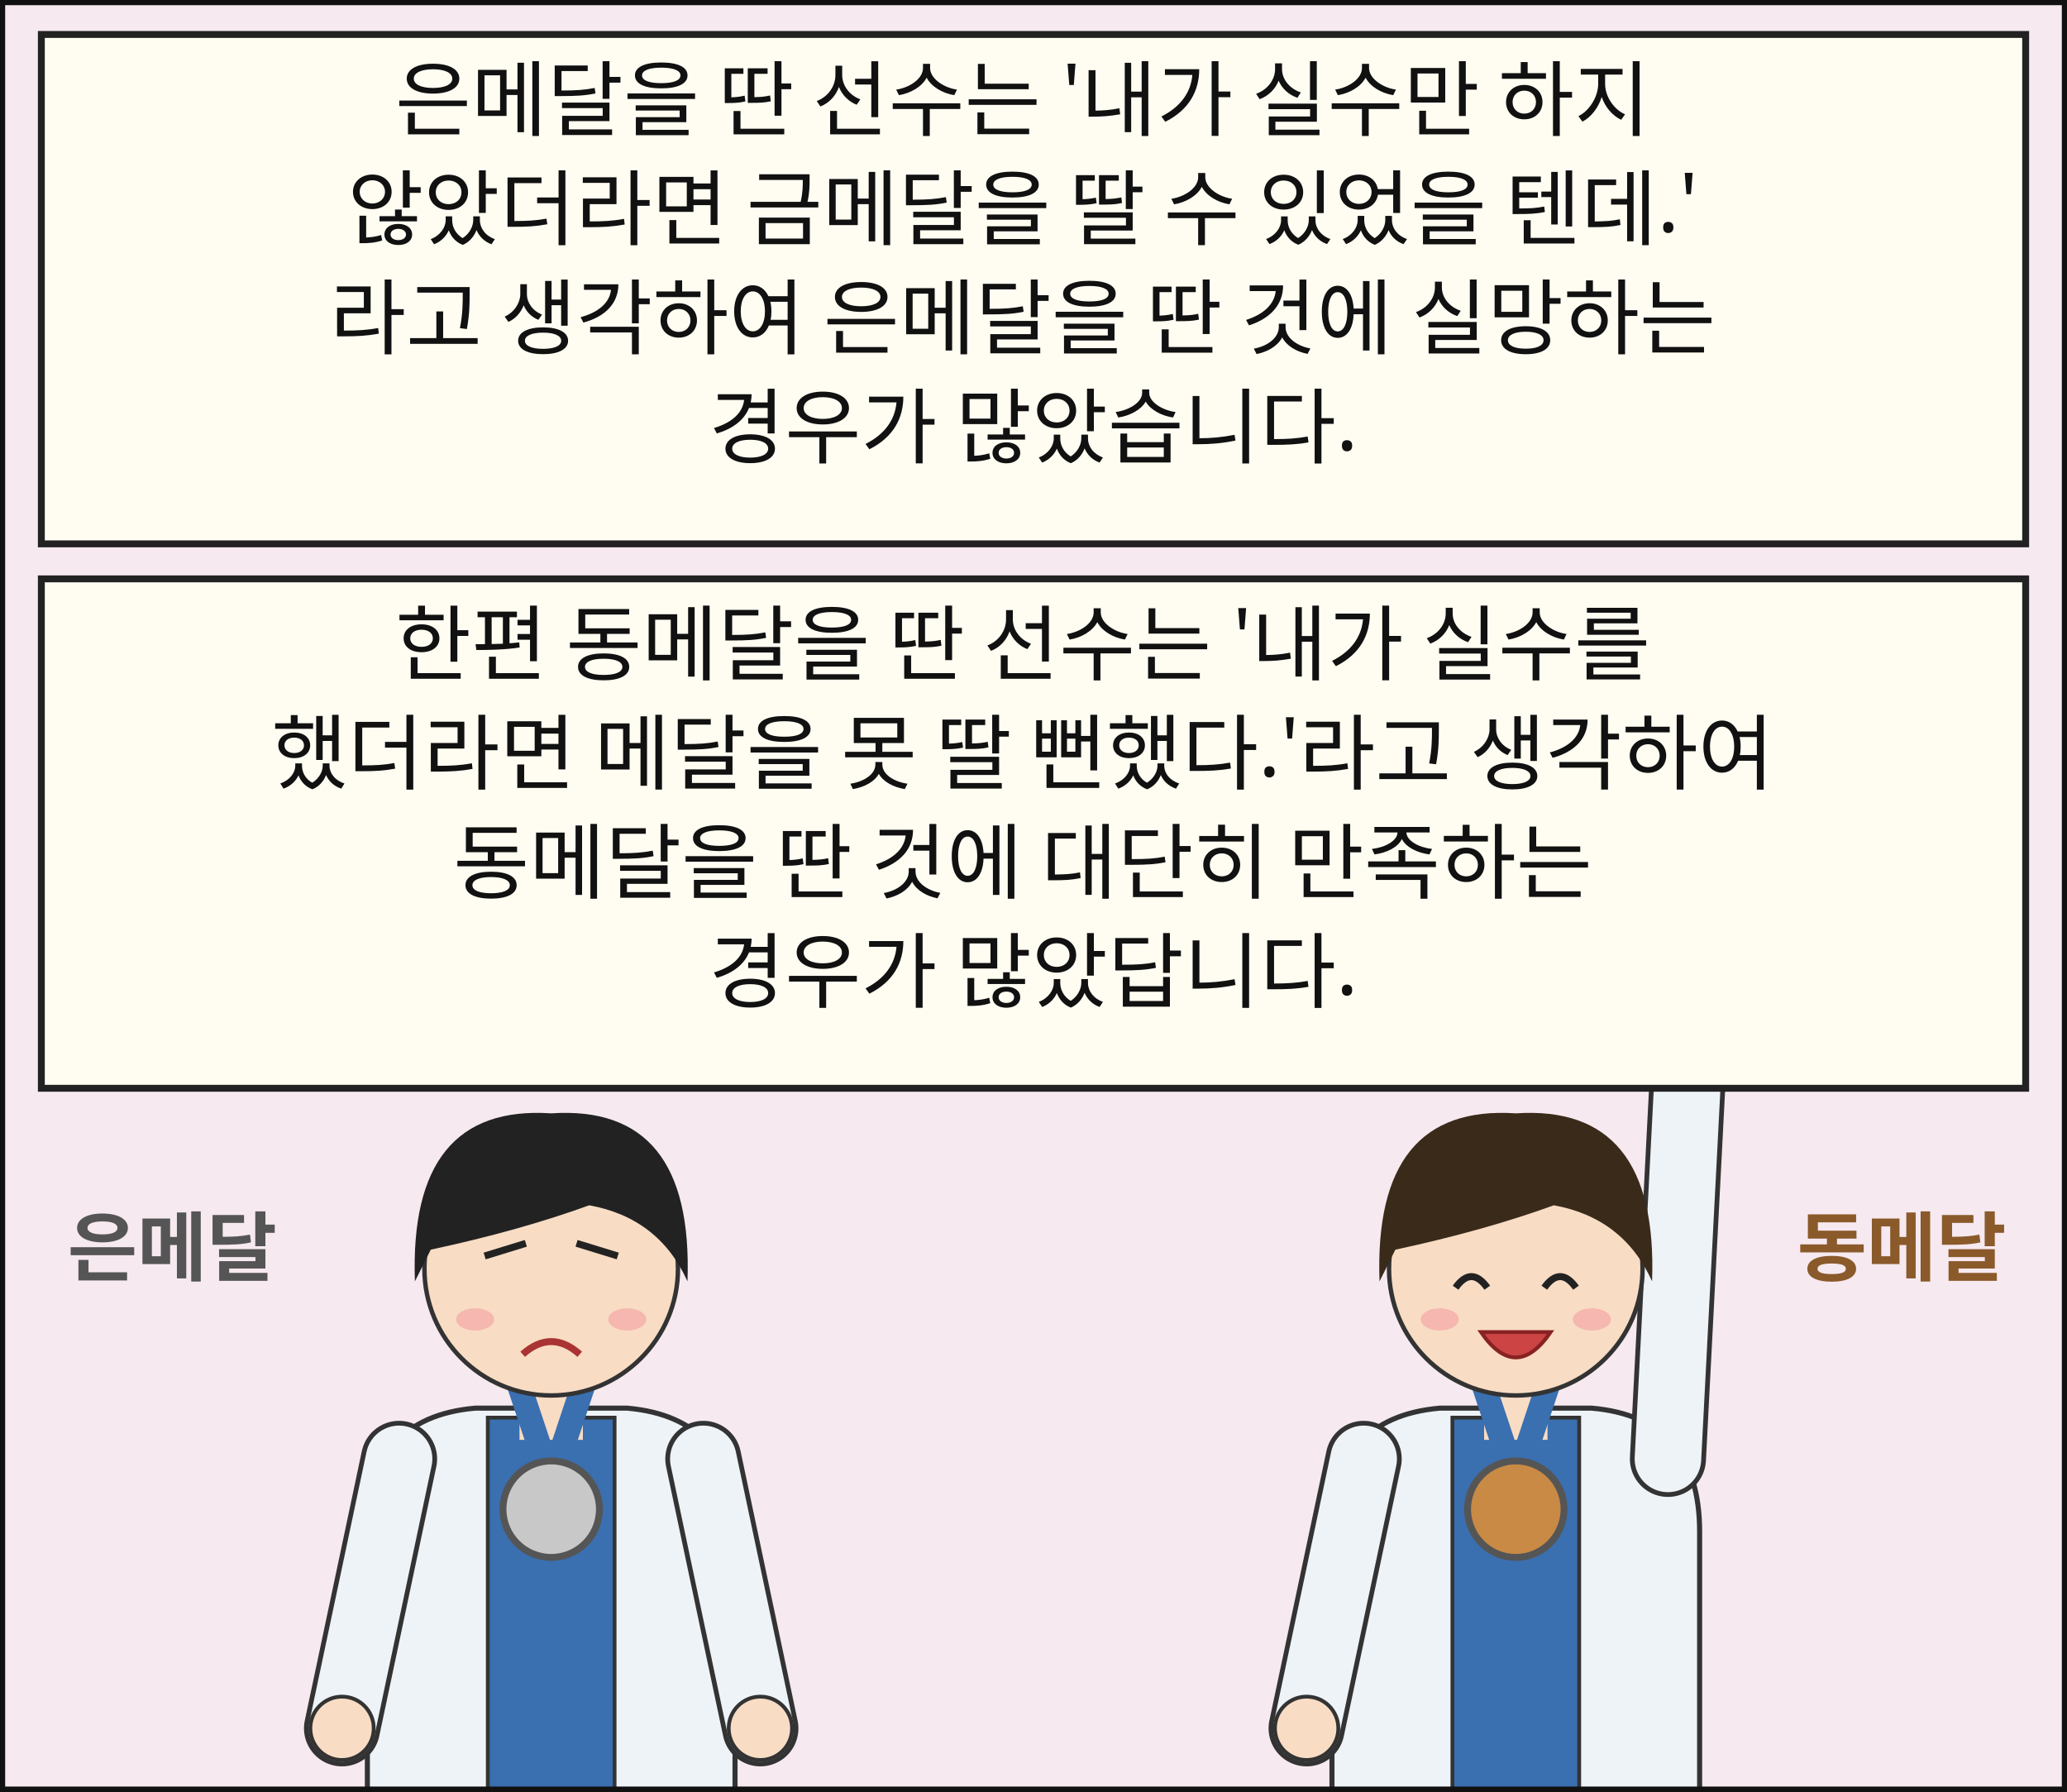
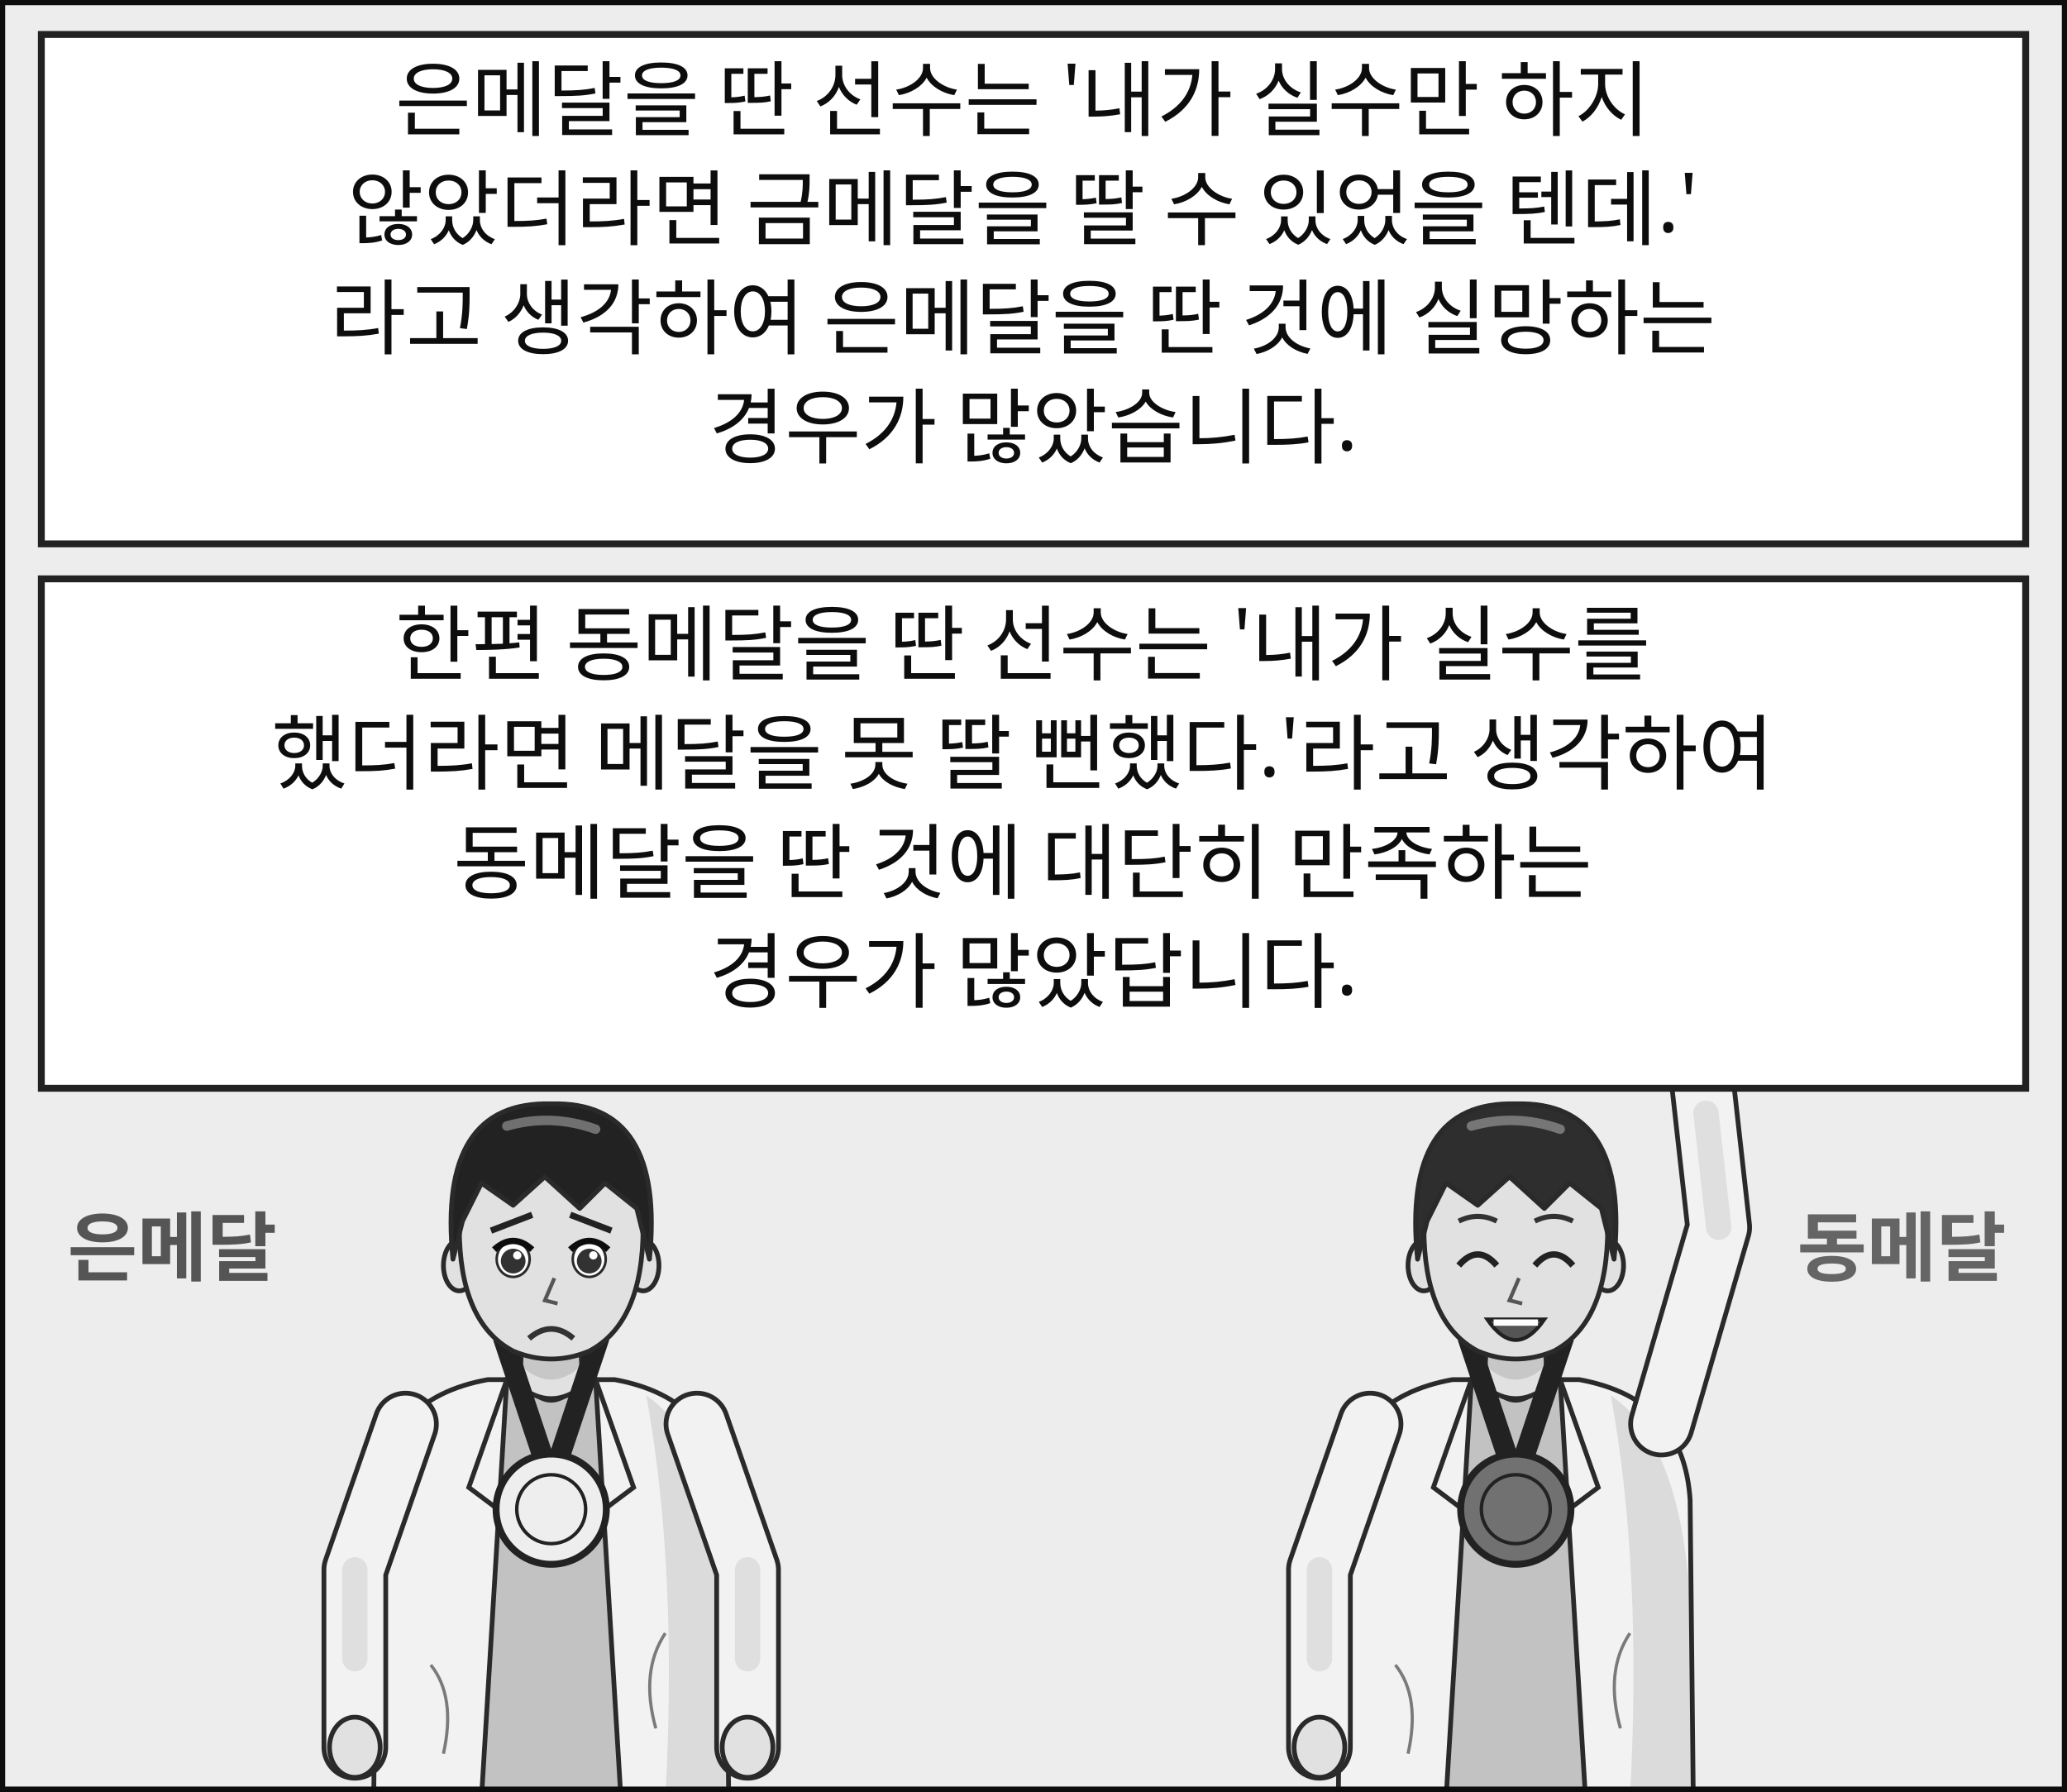
<svg xmlns="http://www.w3.org/2000/svg" viewBox="0 0 600 520" width="600" height="520">
-   <clipPath id="c6">
-     <rect x="0" y="0" width="600" height="520" />
-   </clipPath>
-   <g clip-path="url(#c6)">
-     <rect x="0" y="0" width="600" height="520" fill="#f6e9f0" />
-     <path d="M106.64,520 L106.64,444.56 Q106.64,411.44 137.92,408.68 L182.08,408.68 Q213.36,411.44 213.36,444.56 L213.36,520 Z" fill="#eef3f8" stroke="#333" stroke-width="1.472" />
-     <path d="M141.6,520 L141.6,411.44 L178.4,411.44 L178.4,520 Z" fill="#3a6fb0" stroke="#333" stroke-width="1.104" />
-     <rect x="150.8" y="397.64" width="18.4" height="20.24" fill="#f8dcc4" />
-     <path d="M146,388 L160,430 L174,388" stroke="#3a6fb0" stroke-width="7" fill="none" />
-     <circle cx="160" cy="438" r="14" fill="#c8c8c8" stroke="#555" stroke-width="2" />
-     <path d="M115.84,423.4 L99.28,501.6" stroke="#333" stroke-width="22.08" stroke-linecap="round" />
-     <path d="M115.84,423.4 L99.28,501.6" stroke="#eef3f8" stroke-width="19.32" stroke-linecap="round" />
-     <circle cx="99.28" cy="501.6" r="9.2" fill="#f8dcc4" stroke="#333" stroke-width="1.104" />
-     <path d="M204.16,423.4 L220.72,501.6" stroke="#333" stroke-width="22.08" stroke-linecap="round" />
-     <path d="M204.16,423.4 L220.72,501.6" stroke="#eef3f8" stroke-width="19.32" stroke-linecap="round" />
-     <circle cx="220.72" cy="501.6" r="9.2" fill="#f8dcc4" stroke="#333" stroke-width="1.104" />
-     <circle cx="160" cy="368.2" r="36.8" fill="#f8dcc4" stroke="#333" stroke-width="1.288" />
-     <path d="M120.44,371.88 Q118.6,320.36 160,323.12 Q201.4,320.36 199.56,371.88 Q191.28,353.48 171.04,349.8 Q150.8,357.16 125.04,362.68 Z" fill="#222" />
-     <path d="M140.68,364.52 L152.64,360.84 M179.32,364.52 L167.36,360.84" stroke="#222" stroke-width="2.024" />
-     <path d="M151.72,393.04 Q160,385.68 168.28,393.04" stroke="#a33" stroke-width="2.024" fill="none" />
-     <ellipse cx="137.92" cy="382.92" rx="5.52" ry="3.22" fill="#f4a6a6" opacity="0.7" />
-     <ellipse cx="182.08" cy="382.92" rx="5.52" ry="3.22" fill="#f4a6a6" opacity="0.7" />
-     <path d="M386.64,520 L386.64,444.56 Q386.64,411.44 417.92,408.68 L462.08,408.68 Q493.36,411.44 493.36,444.56 L493.36,520 Z" fill="#eef3f8" stroke="#333" stroke-width="1.472" />
-     <path d="M421.6,520 L421.6,411.44 L458.4,411.44 L458.4,520 Z" fill="#3a6fb0" stroke="#333" stroke-width="1.104" />
-     <rect x="430.8" y="397.64" width="18.4" height="20.24" fill="#f8dcc4" />
-     <path d="M426,388 L440,430 L454,388" stroke="#3a6fb0" stroke-width="7" fill="none" />
-     <circle cx="440" cy="438" r="14" fill="#c98a45" stroke="#555" stroke-width="2" />
-     <path d="M395.84,423.4 L379.28,501.6" stroke="#333" stroke-width="22.08" stroke-linecap="round" />
-     <path d="M395.84,423.4 L379.28,501.6" stroke="#eef3f8" stroke-width="19.32" stroke-linecap="round" />
-     <circle cx="379.28" cy="501.6" r="9.2" fill="#f8dcc4" stroke="#333" stroke-width="1.104" />
-     <path d="M484.16,423.4 L490.6,299.2" stroke="#333" stroke-width="22.08" stroke-linecap="round" />
-     <path d="M484.16,423.4 L490.6,299.2" stroke="#eef3f8" stroke-width="19.32" stroke-linecap="round" />
-     <circle cx="490.6" cy="299.2" r="9.2" fill="#f8dcc4" stroke="#333" stroke-width="1.104" />
-     <circle cx="440" cy="368.2" r="36.8" fill="#f8dcc4" stroke="#333" stroke-width="1.288" />
-     <path d="M400.44,371.88 Q398.6,320.36 440,323.12 Q481.4,320.36 479.56,371.88 Q471.28,353.48 451.04,349.8 Q430.8,357.16 405.04,362.68 Z" fill="#3a2a1a" />
-     <path d="M422.52,373.72 Q427.12,367.28 431.72,373.72" stroke="#222" stroke-width="2.024" fill="none" />
-     <path d="M448.28,373.72 Q452.88,367.28 457.48,373.72" stroke="#222" stroke-width="2.024" fill="none" />
-     <path d="M429.88,386.6 Q440,401.32 450.12,386.6 Z" fill="#c44" stroke="#822" stroke-width="1.104" />
-     <ellipse cx="417.92" cy="382.92" rx="5.52" ry="3.22" fill="#f4a6a6" opacity="0.7" />
-     <ellipse cx="462.08" cy="382.92" rx="5.52" ry="3.22" fill="#f4a6a6" opacity="0.7" />
-     <text x="50" y="370" font-size="22" text-anchor="middle" font-weight="bold" fill="#555" font-family="NanumGothic, 'Nanum Gothic', Gulim, sans-serif">
-       <tspan x="50" dy="0">은메달</tspan>
-     </text>
-     <text x="552" y="370" font-size="22" text-anchor="middle" font-weight="bold" fill="#8a5a2b" font-family="NanumGothic, 'Nanum Gothic', Gulim, sans-serif">
-       <tspan x="552" dy="0">동메달</tspan>
-     </text>
-     <rect x="12" y="10" width="576" height="147.84" fill="#fffdf2" stroke="#222" stroke-width="2" />
-     <text x="300.0" y="37.6" font-size="24" text-anchor="middle" font-weight="normal" fill="#111" font-family="NanumGothic, 'Nanum Gothic', Gulim, sans-serif">
-       <tspan x="300.0" dy="0">은메달을 딴 선수는 '내가 실수만 하지</tspan>
-       <tspan x="300.0" dy="31.68">않았더라면 금메달을 딸 수 있었을 텐데.'</tspan>
-       <tspan x="300.0" dy="31.68">라고 생각하여 은메달을 딴 것에 실망하는</tspan>
-       <tspan x="300.0" dy="31.68">경우가 많았습니다.</tspan>
-     </text>
-     <rect x="12" y="168" width="576" height="147.84" fill="#fffdf2" stroke="#222" stroke-width="2" />
-     <text x="300.0" y="195.6" font-size="24" text-anchor="middle" font-weight="normal" fill="#111" font-family="NanumGothic, 'Nanum Gothic', Gulim, sans-serif">
-       <tspan x="300.0" dy="0">한편 동메달을 딴 선수는 '내가 실수를</tspan>
-       <tspan x="300.0" dy="31.68">했더라면 메달을 못 딸 뻔했다.'라고 생각하여</tspan>
-       <tspan x="300.0" dy="31.68">동메달을 딴 것에 대단히 만족하는</tspan>
-       <tspan x="300.0" dy="31.68">경우가 많았답니다.</tspan>
-     </text>
+   <defs>
+     <filter id="gs">
+       <feColorMatrix type="saturate" values="0" />
+     </filter>
+   </defs>
+   <g filter="url(#gs)">
+     <clipPath id="c6">
+       <rect x="0" y="0" width="600" height="520" />
+     </clipPath>
+     <g clip-path="url(#c6)">
+       <rect x="0" y="0" width="600" height="520" fill="#f6e9f0" />
+       <path d="M108.48,522 L109.4,435.36 Q111.24,405.92 141.6,400.4 L178.4,400.4 Q208.76,405.92 210.6,435.36 L211.52,522 Z" fill="#eef3f8" stroke="#2a2a2a" stroke-width="1.38" />
+       <path d="M147.12,400.4 L139.76,522 L180.24,522 L172.88,400.4 Z" fill="#b8c4d0" stroke="#2a2a2a" stroke-width="1.38" />
+       <path d="M147.12,400.4 L136.08,431.68 L143.44,437.2 M172.88,400.4 L183.92,431.68 L176.56,437.2" fill="none" stroke="#2a2a2a" stroke-width="1.38" />
+       <path d="M150.8,399.48 Q160,413.28 169.2,399.48" fill="none" stroke="#2a2a2a" stroke-width="1.38" />
+       <path d="M187.6,405.0 Q207.84,418.8 210.6,464.8 L211.52,522 L193.12,522 Q196.8,455.6 187.6,405.0 Z" fill="#000" opacity="0.10" />
+       <path d="M125.04,483.2 Q132.4,492.4 128.72,508.96 M193.12,474.0 Q185.76,485.04 190.36,501.6" fill="none" stroke="#2a2a2a" stroke-width="0.92" opacity="0.6" />
+       <path d="M151.72,385.68 L150.8,402.24 Q160,409.6 169.2,402.24 L168.28,385.68 Z" fill="#f8dcc4" stroke="#2a2a2a" stroke-width="1.38" />
+       <path d="M151.72,389.36 Q160,398.56 168.28,389.36 L168.28,396.72 Q160,404.08 151.72,396.72 Z" fill="#000" opacity="0.12" />
+       <path d="M146,388 L160,430 L174,388" stroke="#222" stroke-width="6" fill="none" />
+       <circle cx="160" cy="438" r="16" fill="#eeeeee" stroke="#222" stroke-width="2" />
+       <circle cx="160" cy="438" r="10" fill="none" stroke="#222" stroke-width="1" />
+       <path d="M117.7,413.3 L103.0,455.6 L103.0,507.1" fill="none" stroke="#2a2a2a" stroke-width="19.32" stroke-linecap="round" stroke-linejoin="round" />
+       <path d="M117.7,413.3 L103.0,455.6 L103.0,507.1" fill="none" stroke="#eef3f8" stroke-width="16.56" stroke-linecap="round" stroke-linejoin="round" />
+       <path d="M103.0,455.6 L103.0,481.4" stroke="#000" opacity="0.08" stroke-width="7.36" stroke-linecap="round" />
+       <ellipse cx="103.0" cy="507.1" rx="7.36" ry="8.74" fill="#f8dcc4" stroke="#2a2a2a" stroke-width="1.38" />
+       <path d="M202.3,413.3 L217.0,455.6 L217.0,507.1" fill="none" stroke="#2a2a2a" stroke-width="19.32" stroke-linecap="round" stroke-linejoin="round" />
+       <path d="M202.3,413.3 L217.0,455.6 L217.0,507.1" fill="none" stroke="#eef3f8" stroke-width="16.56" stroke-linecap="round" stroke-linejoin="round" />
+       <path d="M217.0,455.6 L217.0,481.4" stroke="#000" opacity="0.08" stroke-width="7.36" stroke-linecap="round" />
+       <ellipse cx="217.0" cy="507.1" rx="7.36" ry="8.74" fill="#f8dcc4" stroke="#2a2a2a" stroke-width="1.38" />
+       <ellipse cx="133.32" cy="367.28" rx="4.6" ry="7.36" fill="#f8dcc4" stroke="#2a2a2a" stroke-width="1.38" />
+       <ellipse cx="186.68" cy="367.28" rx="4.6" ry="7.36" fill="#f8dcc4" stroke="#2a2a2a" stroke-width="1.38" />
+       <path d="M133.32,356.24 Q133.32,383.84 148.96,392.12 Q160,396.72 171.04,392.12 Q186.68,383.84 186.68,356.24 Q186.68,329.56 160,329.56 Q133.32,329.56 133.32,356.24 Z" fill="#f8dcc4" stroke="#2a2a2a" stroke-width="1.38" />
+       <path d="M131.48,365.44 Q126.88,319.44 160,320.36 Q193.12,319.44 188.52,365.44 L184.84,350.72 L175.64,343.36 L168.28,350.72 L158.16,341.52 L148.96,349.8 L139.76,343.36 L134.24,354.4 Z" fill="#222" stroke="#2a2a2a" stroke-width="1.38" stroke-linejoin="round" />
+       <path d="M147.12,326.8 Q160,323.12 172.88,327.72" stroke="#fff" opacity="0.35" stroke-width="2.76" fill="none" stroke-linecap="round" />
+       <ellipse cx="148.96" cy="365.44" rx="4.784" ry="5.152" fill="#fff" stroke="#2a2a2a" stroke-width="0.736" />
+       <circle cx="148.96" cy="365.992" r="3.588" fill="#333" />
+       <circle cx="150.156" cy="364.336" r="1.196" fill="#fff" />
+       <path d="M143.44,362.68 Q148.96,357.62 154.48,362.68" stroke="#111" stroke-width="1.84" fill="none" />
+       <ellipse cx="171.04" cy="365.44" rx="4.784" ry="5.152" fill="#fff" stroke="#2a2a2a" stroke-width="0.736" />
+       <circle cx="171.04" cy="365.992" r="3.588" fill="#333" />
+       <circle cx="172.236" cy="364.336" r="1.196" fill="#fff" />
+       <path d="M165.52,362.68 Q171.04,357.62 176.56,362.68" stroke="#111" stroke-width="1.84" fill="none" />
+       <path d="M142.52,357.16 L154.48,352.56 M177.48,357.16 L165.52,352.56" stroke="#222" stroke-width="1.84" />
+       <path d="M160.92,370.96 L158.16,377.4 L161.84,378.32" stroke="#555" stroke-width="1.104" fill="none" />
+       <path d="M153.56,388.44 Q160,382.92 166.44,388.44" stroke="#333" stroke-width="1.656" fill="none" />
+       <path d="M388.48,522 L389.4,435.36 Q391.24,405.92 421.6,400.4 L458.4,400.4 Q488.76,405.92 490.6,435.36 L491.52,522 Z" fill="#eef3f8" stroke="#2a2a2a" stroke-width="1.38" />
+       <path d="M427.12,400.4 L419.76,522 L460.24,522 L452.88,400.4 Z" fill="#b8c4d0" stroke="#2a2a2a" stroke-width="1.38" />
+       <path d="M427.12,400.4 L416.08,431.68 L423.44,437.2 M452.88,400.4 L463.92,431.68 L456.56,437.2" fill="none" stroke="#2a2a2a" stroke-width="1.38" />
+       <path d="M430.8,399.48 Q440,413.28 449.2,399.48" fill="none" stroke="#2a2a2a" stroke-width="1.38" />
+       <path d="M467.6,405.0 Q487.84,418.8 490.6,464.8 L491.52,522 L473.12,522 Q476.8,455.6 467.6,405.0 Z" fill="#000" opacity="0.10" />
+       <path d="M405.04,483.2 Q412.4,492.4 408.72,508.96 M473.12,474.0 Q465.76,485.04 470.36,501.6" fill="none" stroke="#2a2a2a" stroke-width="0.92" opacity="0.6" />
+       <path d="M431.72,385.68 L430.8,402.24 Q440,409.6 449.2,402.24 L448.28,385.68 Z" fill="#f8dcc4" stroke="#2a2a2a" stroke-width="1.38" />
+       <path d="M431.72,389.36 Q440,398.56 448.28,389.36 L448.28,396.72 Q440,404.08 431.72,396.72 Z" fill="#000" opacity="0.12" />
+       <path d="M426,388 L440,430 L454,388" stroke="#222" stroke-width="6" fill="none" />
+       <circle cx="440" cy="438" r="16" fill="#8a6a4a" stroke="#222" stroke-width="2" />
+       <circle cx="440" cy="438" r="10" fill="none" stroke="#222" stroke-width="1" />
+       <path d="M397.7,413.3 L383.0,455.6 L383.0,507.1" fill="none" stroke="#2a2a2a" stroke-width="19.32" stroke-linecap="round" stroke-linejoin="round" />
+       <path d="M397.7,413.3 L383.0,455.6 L383.0,507.1" fill="none" stroke="#eef3f8" stroke-width="16.56" stroke-linecap="round" stroke-linejoin="round" />
+       <path d="M383.0,455.6 L383.0,481.4" stroke="#000" opacity="0.08" stroke-width="7.36" stroke-linecap="round" />
+       <ellipse cx="383.0" cy="507.1" rx="7.36" ry="8.74" fill="#f8dcc4" stroke="#2a2a2a" stroke-width="1.38" />
+       <path d="M482.3,413.3 L498.9,356.2 L491.5,290.0" fill="none" stroke="#2a2a2a" stroke-width="19.32" stroke-linecap="round" stroke-linejoin="round" />
+       <path d="M482.3,413.3 L498.9,356.2 L491.5,290.0" fill="none" stroke="#eef3f8" stroke-width="16.56" stroke-linecap="round" stroke-linejoin="round" />
+       <path d="M498.9,356.2 L495.2,323.1" stroke="#000" opacity="0.08" stroke-width="7.36" stroke-linecap="round" />
+       <ellipse cx="491.5" cy="290.0" rx="7.36" ry="8.74" fill="#f8dcc4" stroke="#2a2a2a" stroke-width="1.38" />
+       <ellipse cx="413.32" cy="367.28" rx="4.6" ry="7.36" fill="#f8dcc4" stroke="#2a2a2a" stroke-width="1.38" />
+       <ellipse cx="466.68" cy="367.28" rx="4.6" ry="7.36" fill="#f8dcc4" stroke="#2a2a2a" stroke-width="1.38" />
+       <path d="M413.32,356.24 Q413.32,383.84 428.96,392.12 Q440,396.72 451.04,392.12 Q466.68,383.84 466.68,356.24 Q466.68,329.56 440,329.56 Q413.32,329.56 413.32,356.24 Z" fill="#f8dcc4" stroke="#2a2a2a" stroke-width="1.38" />
+       <path d="M411.48,365.44 Q406.88,319.44 440,320.36 Q473.12,319.44 468.52,365.44 L464.84,350.72 L455.64,343.36 L448.28,350.72 L438.16,341.52 L428.96,349.8 L419.76,343.36 L414.24,354.4 Z" fill="#3a2a1a" stroke="#2a2a2a" stroke-width="1.38" stroke-linejoin="round" />
+       <path d="M427.12,326.8 Q440,323.12 452.88,327.72" stroke="#fff" opacity="0.35" stroke-width="2.76" fill="none" stroke-linecap="round" />
+       <path d="M423.44,367.28 Q428.96,360.84 434.48,367.28" stroke="#222" stroke-width="1.84" fill="none" />
+       <path d="M445.52,367.28 Q451.04,360.84 456.56,367.28" stroke="#222" stroke-width="1.84" fill="none" />
+       <path d="M423.44,354.4 Q428.96,351.64 434.48,354.4 M456.56,354.4 Q451.04,351.64 445.52,354.4" stroke="#333" stroke-width="1.472" fill="none" />
+       <path d="M440.92,370.96 L438.16,377.4 L441.84,378.32" stroke="#555" stroke-width="1.104" fill="none" />
+       <path d="M431.72,382.92 Q440,394.88 448.28,382.92 Z" fill="#555" stroke="#222" stroke-width="1.104" />
+       <path d="M433.56,383.84 L446.44,383.84" stroke="#fff" stroke-width="1.84" />
+       <text x="50" y="370" font-size="22" text-anchor="middle" font-weight="bold" fill="#555" font-family="NanumGothic, 'Nanum Gothic', Gulim, sans-serif">
+         <tspan x="50" dy="0">은메달</tspan>
+       </text>
+       <text x="552" y="370" font-size="22" text-anchor="middle" font-weight="bold" fill="#8a5a2b" font-family="NanumGothic, 'Nanum Gothic', Gulim, sans-serif">
+         <tspan x="552" dy="0">동메달</tspan>
+       </text>
+       <rect x="12" y="10" width="576" height="147.84" fill="#ffffff" stroke="#222" stroke-width="2" />
+       <text x="300.0" y="37.6" font-size="24" text-anchor="middle" font-weight="normal" fill="#111" font-family="NanumGothic, 'Nanum Gothic', Gulim, sans-serif">
+         <tspan x="300.0" dy="0">은메달을 딴 선수는 '내가 실수만 하지</tspan>
+         <tspan x="300.0" dy="31.68">않았더라면 금메달을 딸 수 있었을 텐데.'</tspan>
+         <tspan x="300.0" dy="31.68">라고 생각하여 은메달을 딴 것에 실망하는</tspan>
+         <tspan x="300.0" dy="31.68">경우가 많았습니다.</tspan>
+       </text>
+       <rect x="12" y="168" width="576" height="147.84" fill="#ffffff" stroke="#222" stroke-width="2" />
+       <text x="300.0" y="195.6" font-size="24" text-anchor="middle" font-weight="normal" fill="#111" font-family="NanumGothic, 'Nanum Gothic', Gulim, sans-serif">
+         <tspan x="300.0" dy="0">한편 동메달을 딴 선수는 '내가 실수를</tspan>
+         <tspan x="300.0" dy="31.68">했더라면 메달을 못 딸 뻔했다.'라고 생각하여</tspan>
+         <tspan x="300.0" dy="31.68">동메달을 딴 것에 대단히 만족하는</tspan>
+         <tspan x="300.0" dy="31.68">경우가 많았답니다.</tspan>
+       </text>
+     </g>
+     <rect x="0" y="0" width="600" height="520" fill="none" stroke="#111" stroke-width="3" />
  </g>
-   <rect x="0" y="0" width="600" height="520" fill="none" stroke="#111" stroke-width="3" />
</svg>
